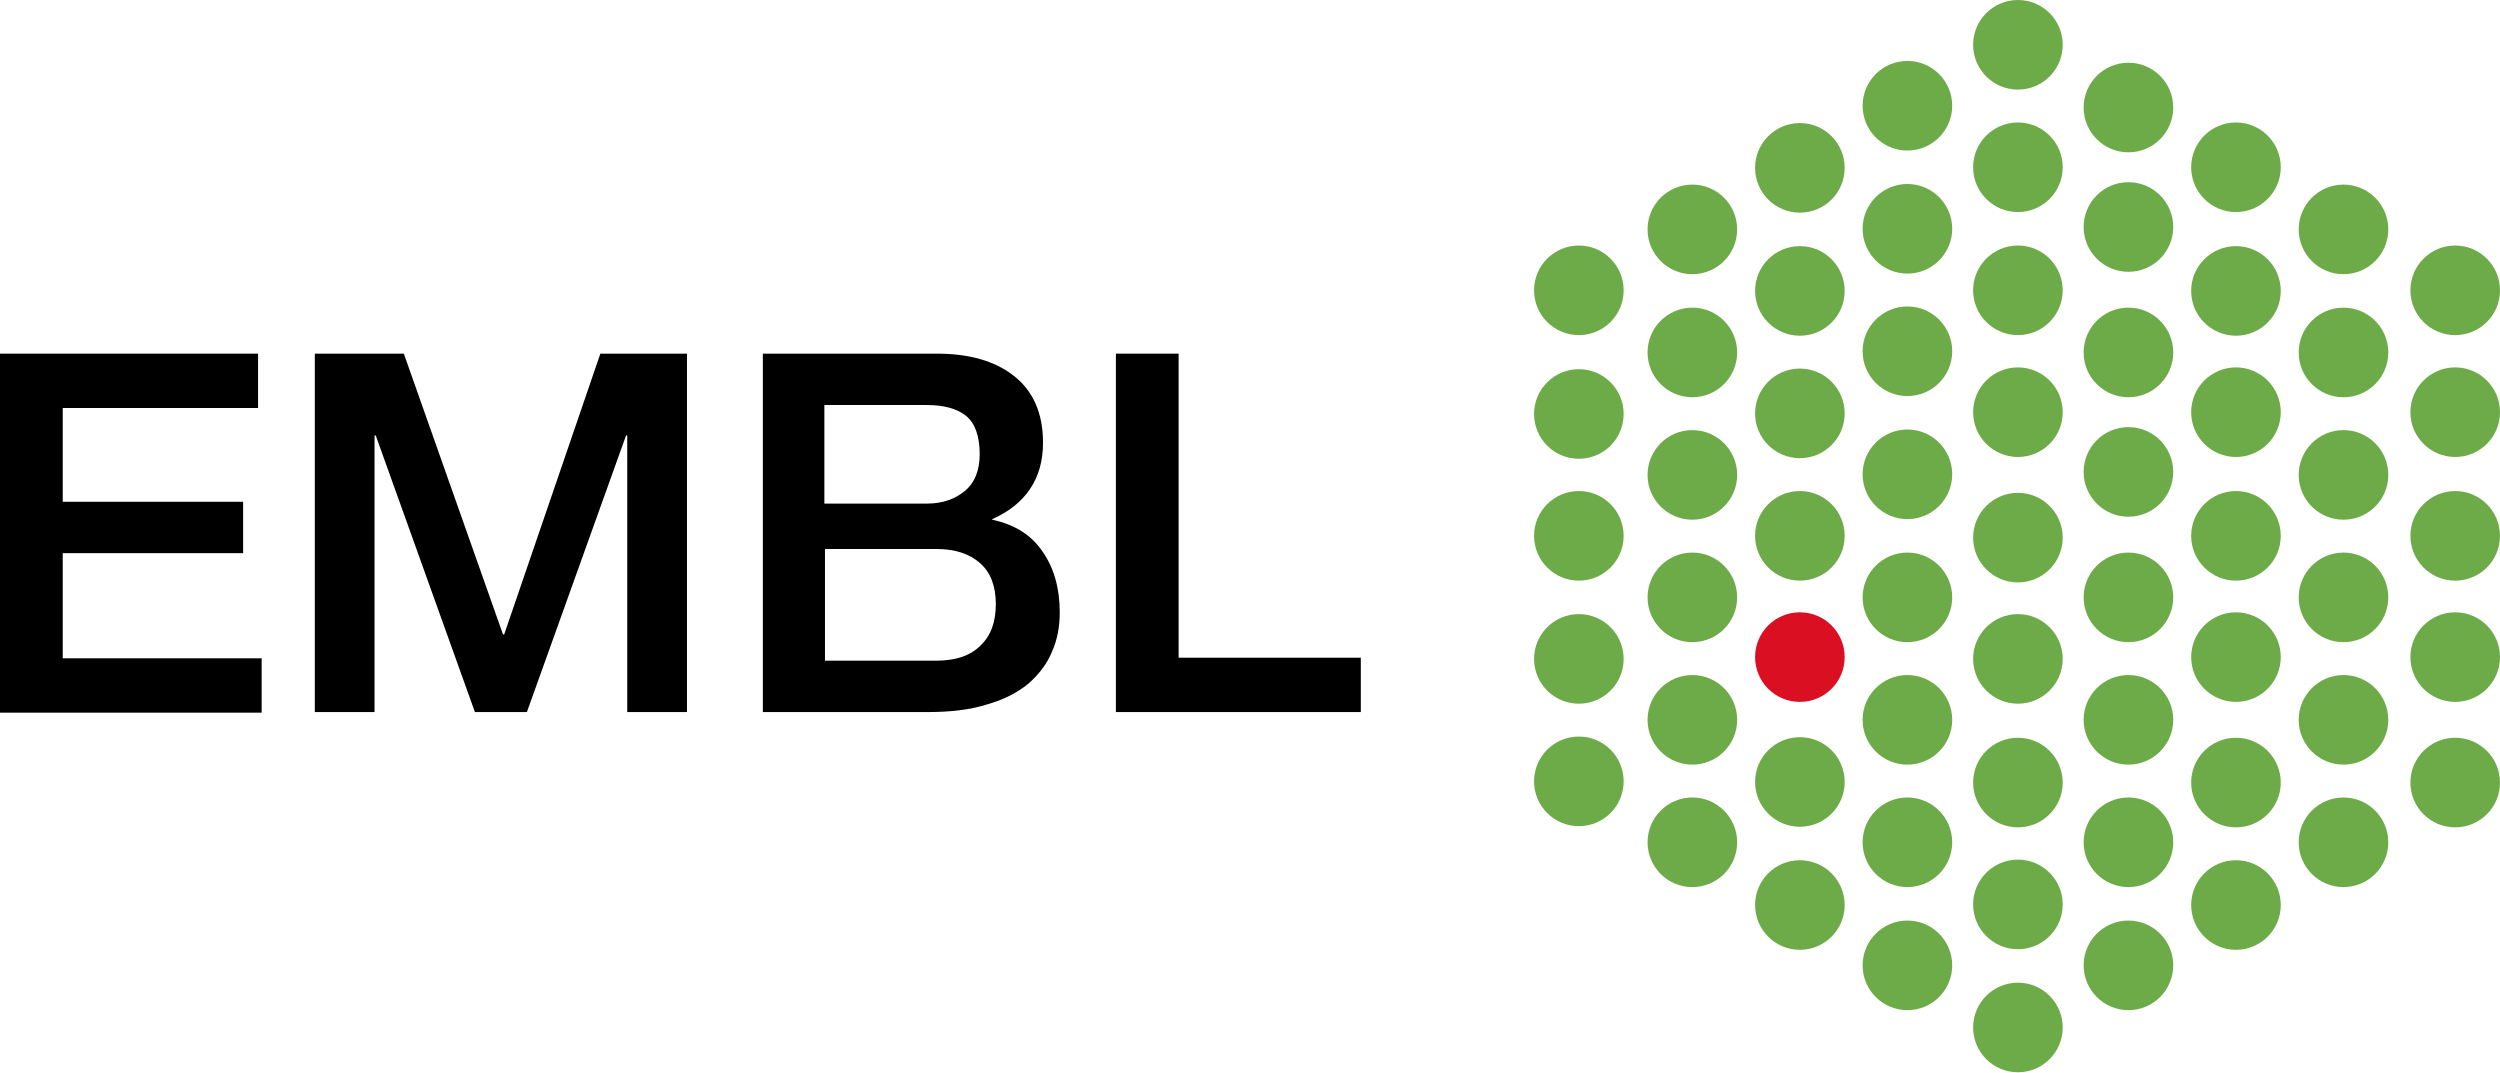
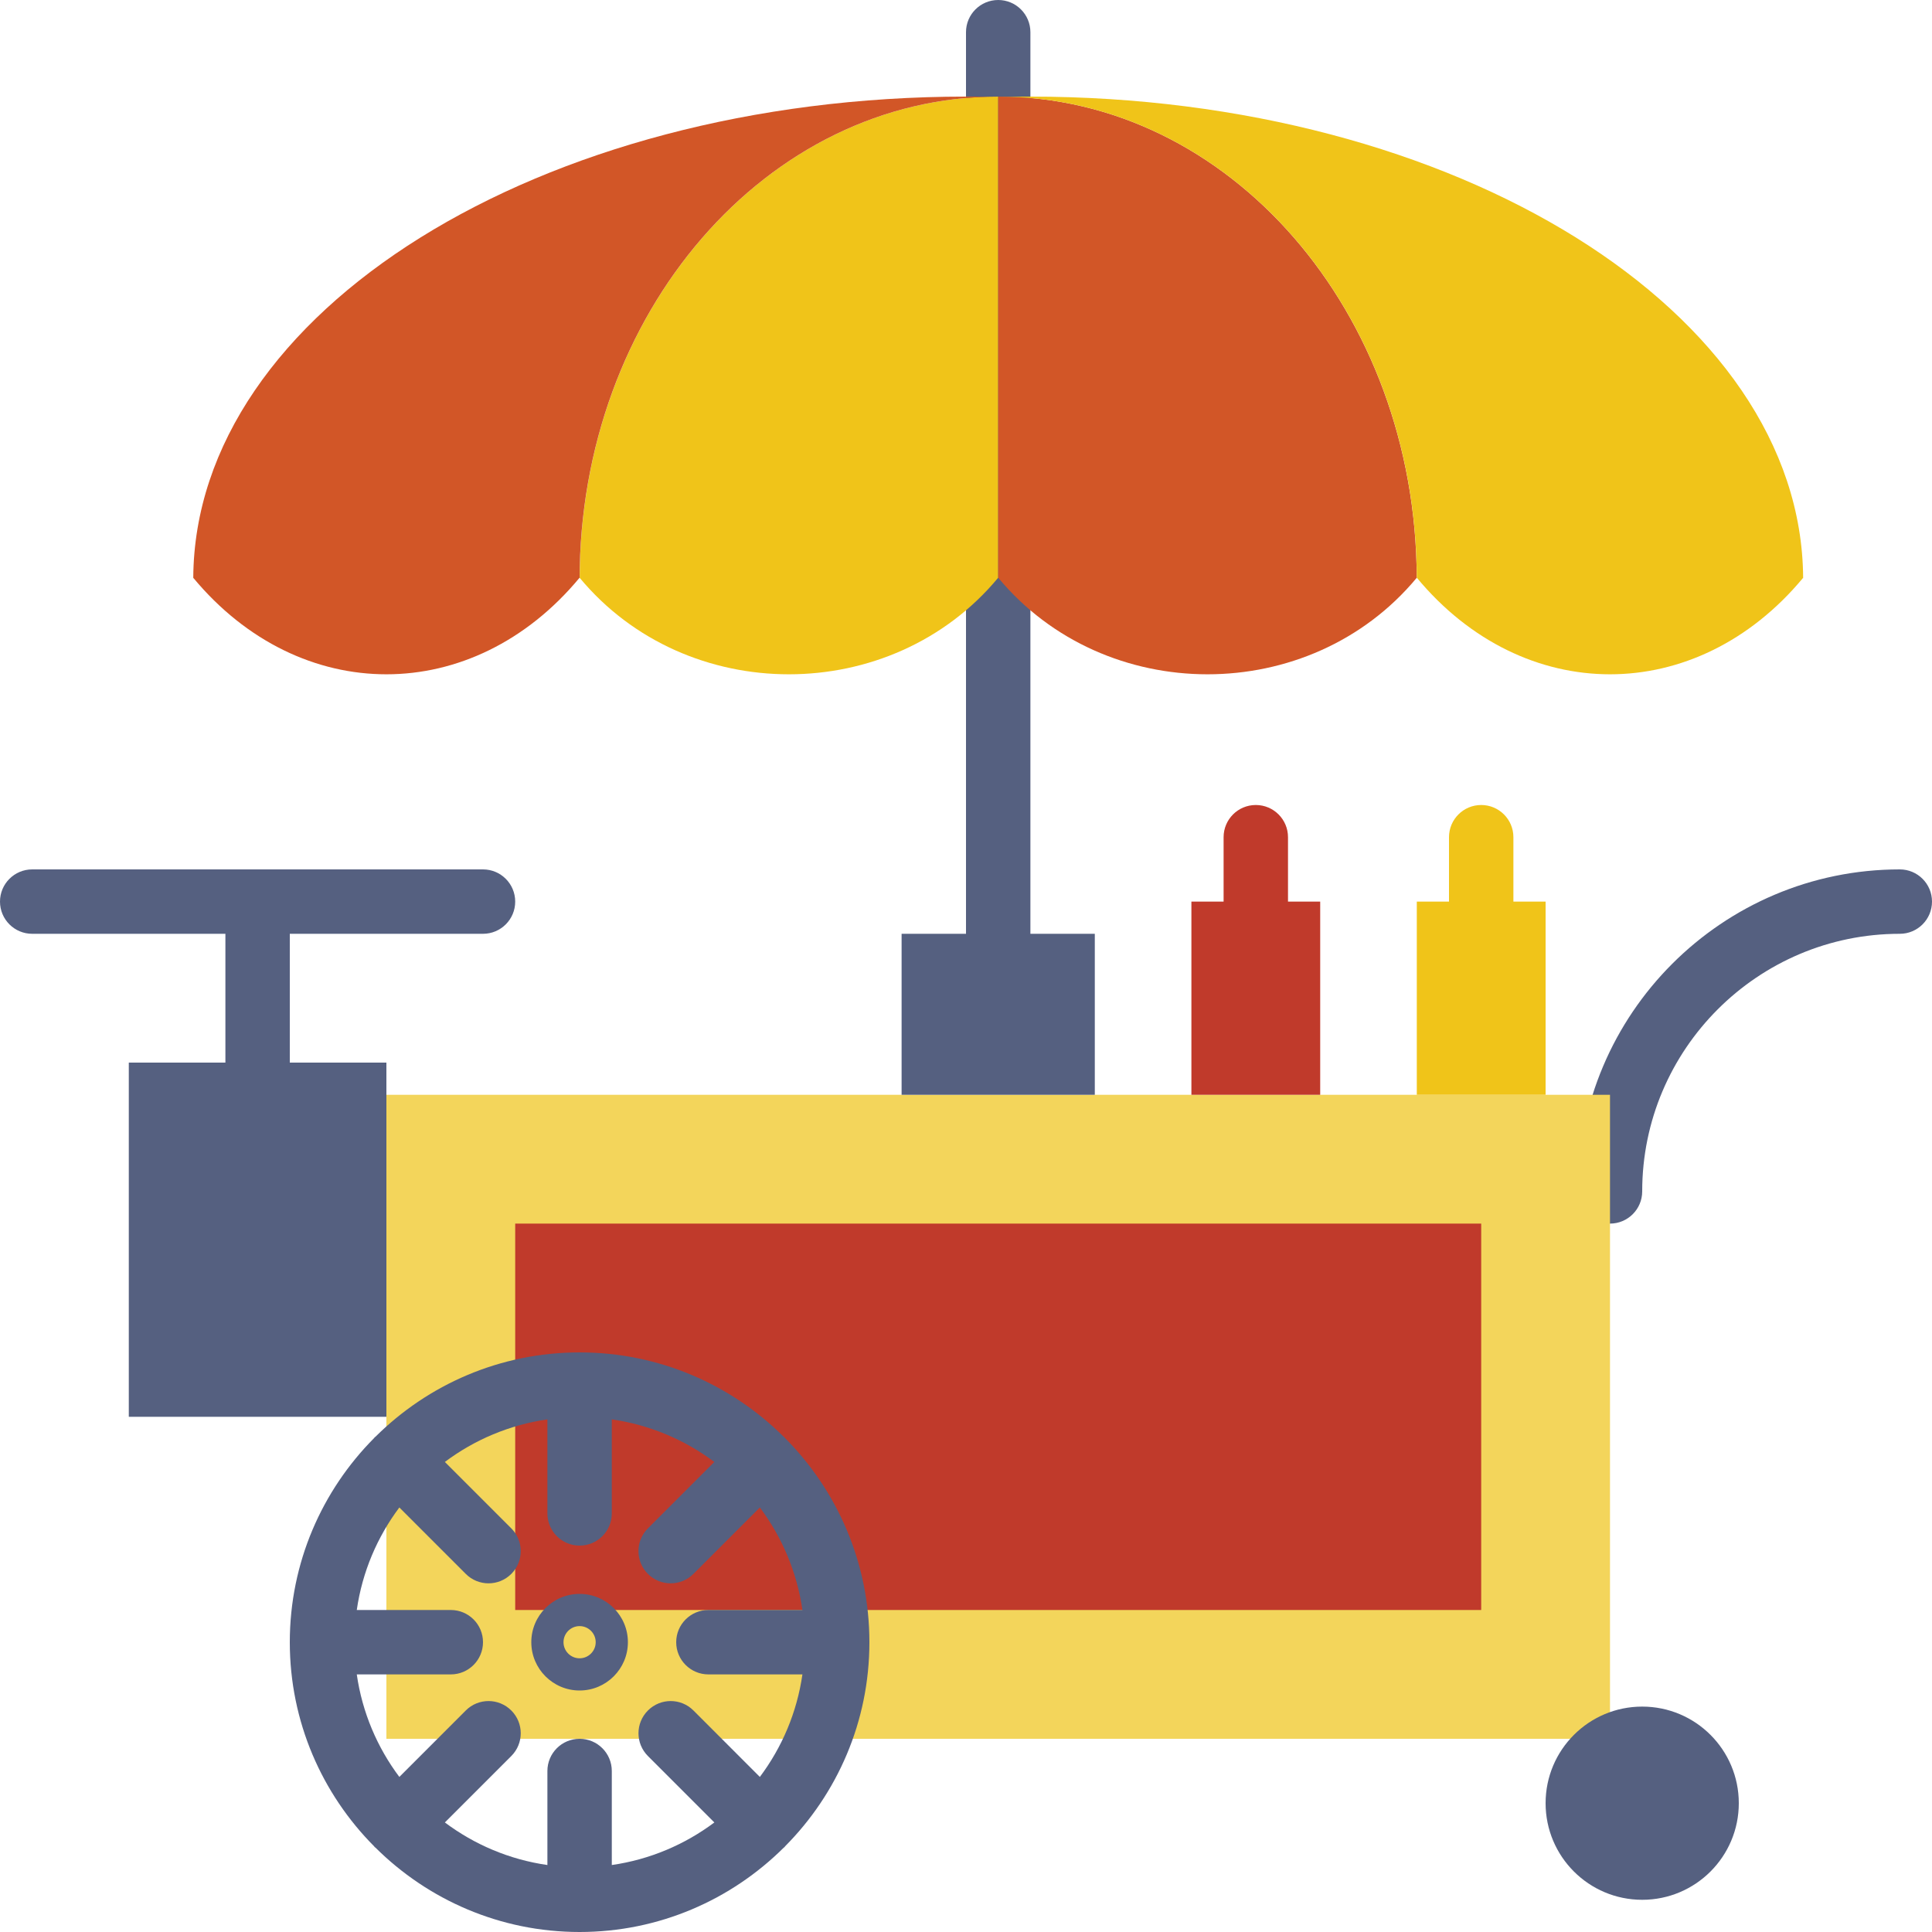
- <svg xmlns="http://www.w3.org/2000/svg" version="1.1" id="Layer_1" x="0px" y="0px" viewBox="0 0 418.5 179.5" style="enable-background:new 0 0 418.5 179.5;" xml:space="preserve">
-   <style type="text/css">
- 	.st0{fill:#6DAB49;}
- 	.st1{fill:#DA0F21;}
- </style>
+ <svg xmlns="http://www.w3.org/2000/svg" version="1.1" id="Capa_1" x="0px" y="0px" viewBox="0 0 60 60" style="enable-background:new 0 0 60 60;" xml:space="preserve">
  <g>
-     <path d="M0,59.2h43.2v9.1H10.5V84h30.2v8.6H10.5v17.6h33.3v9.1H0V59.2z" />
-     <path d="M52.8,59.2h14.8l16.6,47h0.2l16.1-47H115v60h-10V72.9h-0.2l-16.6,46.3h-8.7L62.9,72.9h-0.2v46.3h-10V59.2z" />
-     <path d="M127.6,59.2h29.2c5.4,0,9.7,1.2,12.9,3.7c3.2,2.5,4.9,6.2,4.9,11.2c0,3-0.7,5.6-2.2,7.8c-1.5,2.2-3.6,3.8-6.3,5V87   c3.7,0.8,6.5,2.5,8.4,5.3c1.9,2.7,2.9,6.1,2.9,10.2c0,2.4-0.4,4.6-1.3,6.6c-0.8,2-2.2,3.8-3.9,5.3c-1.8,1.5-4.1,2.7-6.9,3.5   c-2.8,0.9-6.1,1.3-10,1.3h-27.6V59.2z M138.1,84.3h17.1c2.5,0,4.6-0.7,6.3-2.1c1.7-1.4,2.5-3.5,2.5-6.2c0-3-0.8-5.2-2.3-6.4   c-1.5-1.2-3.7-1.8-6.6-1.8h-17.1V84.3z M138.1,110.6h18.6c3.2,0,5.7-0.8,7.4-2.5c1.8-1.7,2.6-4,2.6-7c0-3-0.9-5.3-2.6-6.8   c-1.8-1.6-4.2-2.4-7.4-2.4h-18.6V110.6z" />
-     <path d="M186.8,59.2h10.5v50.9h30.5v9.1h-41V59.2z" />
+     <path style="fill:#556080;" d="M31,0c-0.552,0-1,0.447-1,1v2v1v25c0,0.553,0.448,1,1,1s1-0.447,1-1V4V3V1C32,0.447,31.552,0,31,0z" />
+     <path style="fill:#556080;" d="M15,27H1c-0.552,0-1,0.447-1,1s0.448,1,1,1h6v4H4v11h8V33H9v-4h6c0.552,0,1-0.447,1-1   S15.552,27,15,27z" />
+     <path style="fill:#556080;" d="M50,38c-0.552,0-1-0.447-1-1c0-5.514,4.486-10,10-10c0.552,0,1,0.447,1,1s-0.448,1-1,1   c-4.411,0-8,3.589-8,8C51,37.553,50.552,38,50,38z" />
+     <path style="fill:#F3D55B;" d="M12,34v20h13.413h24.366c0.07-0.078,0.143-0.151,0.221-0.221V34H12z" />
+     <polygon style="fill:#C03A2B;" points="16,38 16,50 29.958,50 46,50 46,38  " />
+     <rect x="28" y="29" style="fill:#556080;" width="6" height="5" />
+     <path style="fill:#C03A2B;" d="M40,28v-2c0-0.553-0.448-1-1-1s-1,0.447-1,1v2h-1v6h4v-6H40z" />
+     <path style="fill:#F0C419;" d="M47,28v-2c0-0.553-0.448-1-1-1s-1,0.447-1,1v2h-1v6h4v-6H47z" />
+     <g>
+       <path style="fill:#F0C419;" d="M18,18c0-0.019,0.002-0.037,0.002-0.056c-0.001-0.001-0.002-0.002-0.002-0.003V18z" />
+       <path style="fill:#F0C419;" d="M18.002,17.944c3.317,3.997,9.682,3.996,12.998-0.003V3C23.831,3,18.029,9.679,18.002,17.944z" />
+     </g>
+     <g>
+       <path style="fill:#D25627;" d="M30,3C16.775,3,6.051,9.686,6.002,17.944C9.319,21.941,14.684,21.94,18,17.941V18    c0-8.291,5.814-15,13-15H30z" />
+       <path style="fill:#D25627;" d="M6,18c0-0.019,0.002-0.037,0.002-0.056C6.002,17.943,6.001,17.942,6,17.941V18z" />
+     </g>
+     <g>
+       <path style="fill:#D25627;" d="M44,18c0-0.019-0.002-0.037-0.002-0.056c0.001-0.001,0.002-0.002,0.002-0.003V18z" />
+       <path style="fill:#D25627;" d="M43.998,17.944C40.681,21.941,34.316,21.94,31,17.941V3C38.169,3,43.971,9.679,43.998,17.944z" />
+     </g>
+     <g>
+       <path style="fill:#F0C419;" d="M32,3c13.225,0,23.949,6.686,23.998,14.944C52.681,21.941,47.316,21.94,44,17.941V18    c0-8.291-5.814-15-13-15H32z" />
+       <path style="fill:#F0C419;" d="M56,18c0-0.019-0.002-0.037-0.002-0.056c0.001-0.001,0.002-0.002,0.002-0.003V18z" />
+     </g>
+     <circle style="fill:#556080;" cx="51" cy="56" r="3" />
+     <g>
+       <path style="fill:#556080;" d="M18,49.5c-0.827,0-1.5,0.673-1.5,1.5s0.673,1.5,1.5,1.5s1.5-0.673,1.5-1.5S18.827,49.5,18,49.5z     M18,51.5c-0.276,0-0.5-0.225-0.5-0.5s0.224-0.5,0.5-0.5s0.5,0.225,0.5,0.5S18.276,51.5,18,51.5z" />
+       <path style="fill:#556080;" d="M24.379,57.341C25.998,55.713,27,53.472,27,51s-1.002-4.713-2.621-6.341    c-0.007-0.007-0.009-0.017-0.016-0.023s-0.016-0.009-0.024-0.016C22.712,43.002,20.471,42,18,42s-4.712,1.002-6.34,2.62    c-0.007,0.007-0.017,0.009-0.024,0.016s-0.009,0.016-0.016,0.023C10.002,46.287,9,48.528,9,51s1.002,4.713,2.621,6.341    c0.007,0.007,0.009,0.017,0.016,0.023s0.016,0.009,0.024,0.016C13.288,58.998,15.529,60,18,60s4.712-1.002,6.34-2.62    c0.007-0.007,0.017-0.009,0.024-0.016S24.373,57.348,24.379,57.341z M21.536,53.121c-0.391-0.391-1.023-0.391-1.414,0    s-0.391,1.023,0,1.414l2.063,2.063C21.269,57.284,20.183,57.75,19,57.92V55c0-0.553-0.448-1-1-1s-1,0.447-1,1v2.92    c-1.183-0.17-2.269-0.636-3.184-1.322l2.063-2.063c0.391-0.391,0.391-1.023,0-1.414s-1.024-0.391-1.414,0l-2.063,2.063    C11.716,54.269,11.25,53.183,11.08,52H14c0.552,0,1-0.447,1-1s-0.448-1-1-1h-2.92c0.17-1.183,0.636-2.269,1.322-3.184l2.063,2.063    c0.195,0.195,0.451,0.293,0.707,0.293s0.512-0.098,0.707-0.293c0.391-0.391,0.391-1.023,0-1.414l-2.063-2.063    c0.915-0.686,2.001-1.151,3.184-1.322V47c0,0.553,0.448,1,1,1s1-0.447,1-1v-2.92c1.183,0.17,2.269,0.636,3.184,1.322l-2.063,2.063    c-0.391,0.391-0.391,1.023,0,1.414c0.195,0.195,0.451,0.293,0.707,0.293s0.512-0.098,0.707-0.293l2.063-2.063    c0.686,0.915,1.151,2.001,1.322,3.184H22c-0.552,0-1,0.447-1,1s0.448,1,1,1h2.92c-0.17,1.183-0.636,2.269-1.322,3.184    L21.536,53.121z" />
+     </g>
  </g>
  <g>
-     <circle class="st0" cx="301.3" cy="28.1" r="7.5" />
-     <circle class="st0" cx="301.3" cy="48.7" r="7.5" />
-     <circle class="st0" cx="301.3" cy="69.2" r="7.5" />
-     <circle class="st0" cx="301.3" cy="89.7" r="7.5" />
-     <circle class="st0" cx="301.3" cy="130.9" r="7.5" />
-     <circle class="st0" cx="301.3" cy="151.5" r="7.5" />
-     <circle class="st0" cx="264.3" cy="48.6" r="7.5" />
-     <circle class="st0" cx="264.3" cy="69.3" r="7.5" />
-     <circle class="st0" cx="264.3" cy="89.7" r="7.5" />
-     <circle class="st0" cx="264.3" cy="110.3" r="7.5" />
-     <circle class="st0" cx="264.3" cy="130.8" r="7.5" />
-     <circle class="st0" cx="283.3" cy="38.4" r="7.5" />
-     <circle class="st0" cx="283.3" cy="59" r="7.5" />
-     <circle class="st0" cx="283.3" cy="79.5" r="7.5" />
-     <circle class="st0" cx="283.3" cy="100" r="7.5" />
-     <circle class="st0" cx="283.3" cy="120.5" r="7.5" />
-     <circle class="st0" cx="283.3" cy="141" r="7.5" />
-     <circle class="st0" cx="411" cy="48.6" r="7.5" />
-     <circle class="st0" cx="411" cy="69" r="7.5" />
-     <circle class="st0" cx="411" cy="89.7" r="7.5" />
-     <circle class="st0" cx="411" cy="110" r="7.5" />
-     <circle class="st0" cx="411" cy="131" r="7.5" />
-     <circle class="st0" cx="392.3" cy="38.4" r="7.5" />
-     <circle class="st0" cx="392.3" cy="59" r="7.5" />
-     <circle class="st0" cx="392.3" cy="79.5" r="7.5" />
-     <circle class="st0" cx="392.3" cy="100" r="7.5" />
-     <circle class="st0" cx="392.3" cy="120.5" r="7.5" />
-     <circle class="st0" cx="392.3" cy="141" r="7.5" />
-     <circle class="st0" cx="374.3" cy="28" r="7.5" />
-     <circle class="st0" cx="374.3" cy="48.7" r="7.5" />
-     <circle class="st0" cx="374.3" cy="69" r="7.5" />
-     <circle class="st0" cx="374.3" cy="89.7" r="7.5" />
-     <circle class="st0" cx="374.3" cy="110" r="7.5" />
-     <circle class="st0" cx="374.3" cy="131" r="7.5" />
-     <circle class="st0" cx="374.3" cy="151.5" r="7.5" />
-     <circle class="st1" cx="301.3" cy="110" r="7.5" />
-     <circle class="st0" cx="356.3" cy="18" r="7.5" />
-     <circle class="st0" cx="356.3" cy="38" r="7.5" />
-     <circle class="st0" cx="356.3" cy="59" r="7.5" />
-     <circle class="st0" cx="356.3" cy="79" r="7.5" />
-     <circle class="st0" cx="356.3" cy="100" r="7.5" />
-     <circle class="st0" cx="356.3" cy="120.5" r="7.5" />
-     <circle class="st0" cx="356.3" cy="141" r="7.5" />
-     <circle class="st0" cx="356.3" cy="161.6" r="7.5" />
-     <circle class="st0" cx="337.8" cy="7.5" r="7.5" />
-     <circle class="st0" cx="337.8" cy="28" r="7.5" />
-     <circle class="st0" cx="337.8" cy="48.6" r="7.5" />
-     <circle class="st0" cx="337.8" cy="69" r="7.5" />
-     <circle class="st0" cx="337.8" cy="90" r="7.5" />
-     <circle class="st0" cx="337.8" cy="110.3" r="7.5" />
-     <circle class="st0" cx="337.8" cy="131" r="7.5" />
-     <circle class="st0" cx="337.8" cy="151.4" r="7.5" />
-     <circle class="st0" cx="319.3" cy="17.7" r="7.5" />
-     <circle class="st0" cx="319.3" cy="38.3" r="7.5" />
-     <circle class="st0" cx="319.3" cy="58.8" r="7.5" />
-     <circle class="st0" cx="319.3" cy="79.4" r="7.5" />
-     <circle class="st0" cx="319.3" cy="100" r="7.5" />
-     <circle class="st0" cx="319.3" cy="120.5" r="7.5" />
-     <circle class="st0" cx="319.3" cy="141" r="7.5" />
-     <circle class="st0" cx="319.3" cy="161.6" r="7.5" />
-     <circle class="st0" cx="337.8" cy="172" r="7.5" />
-   </g>
+ </g>
+   <g>
+ </g>
+   <g>
+ </g>
+   <g>
+ </g>
+   <g>
+ </g>
+   <g>
+ </g>
+   <g>
+ </g>
+   <g>
+ </g>
+   <g>
+ </g>
+   <g>
+ </g>
+   <g>
+ </g>
+   <g>
+ </g>
+   <g>
+ </g>
+   <g>
+ </g>
+   <g>
+ </g>
</svg>
